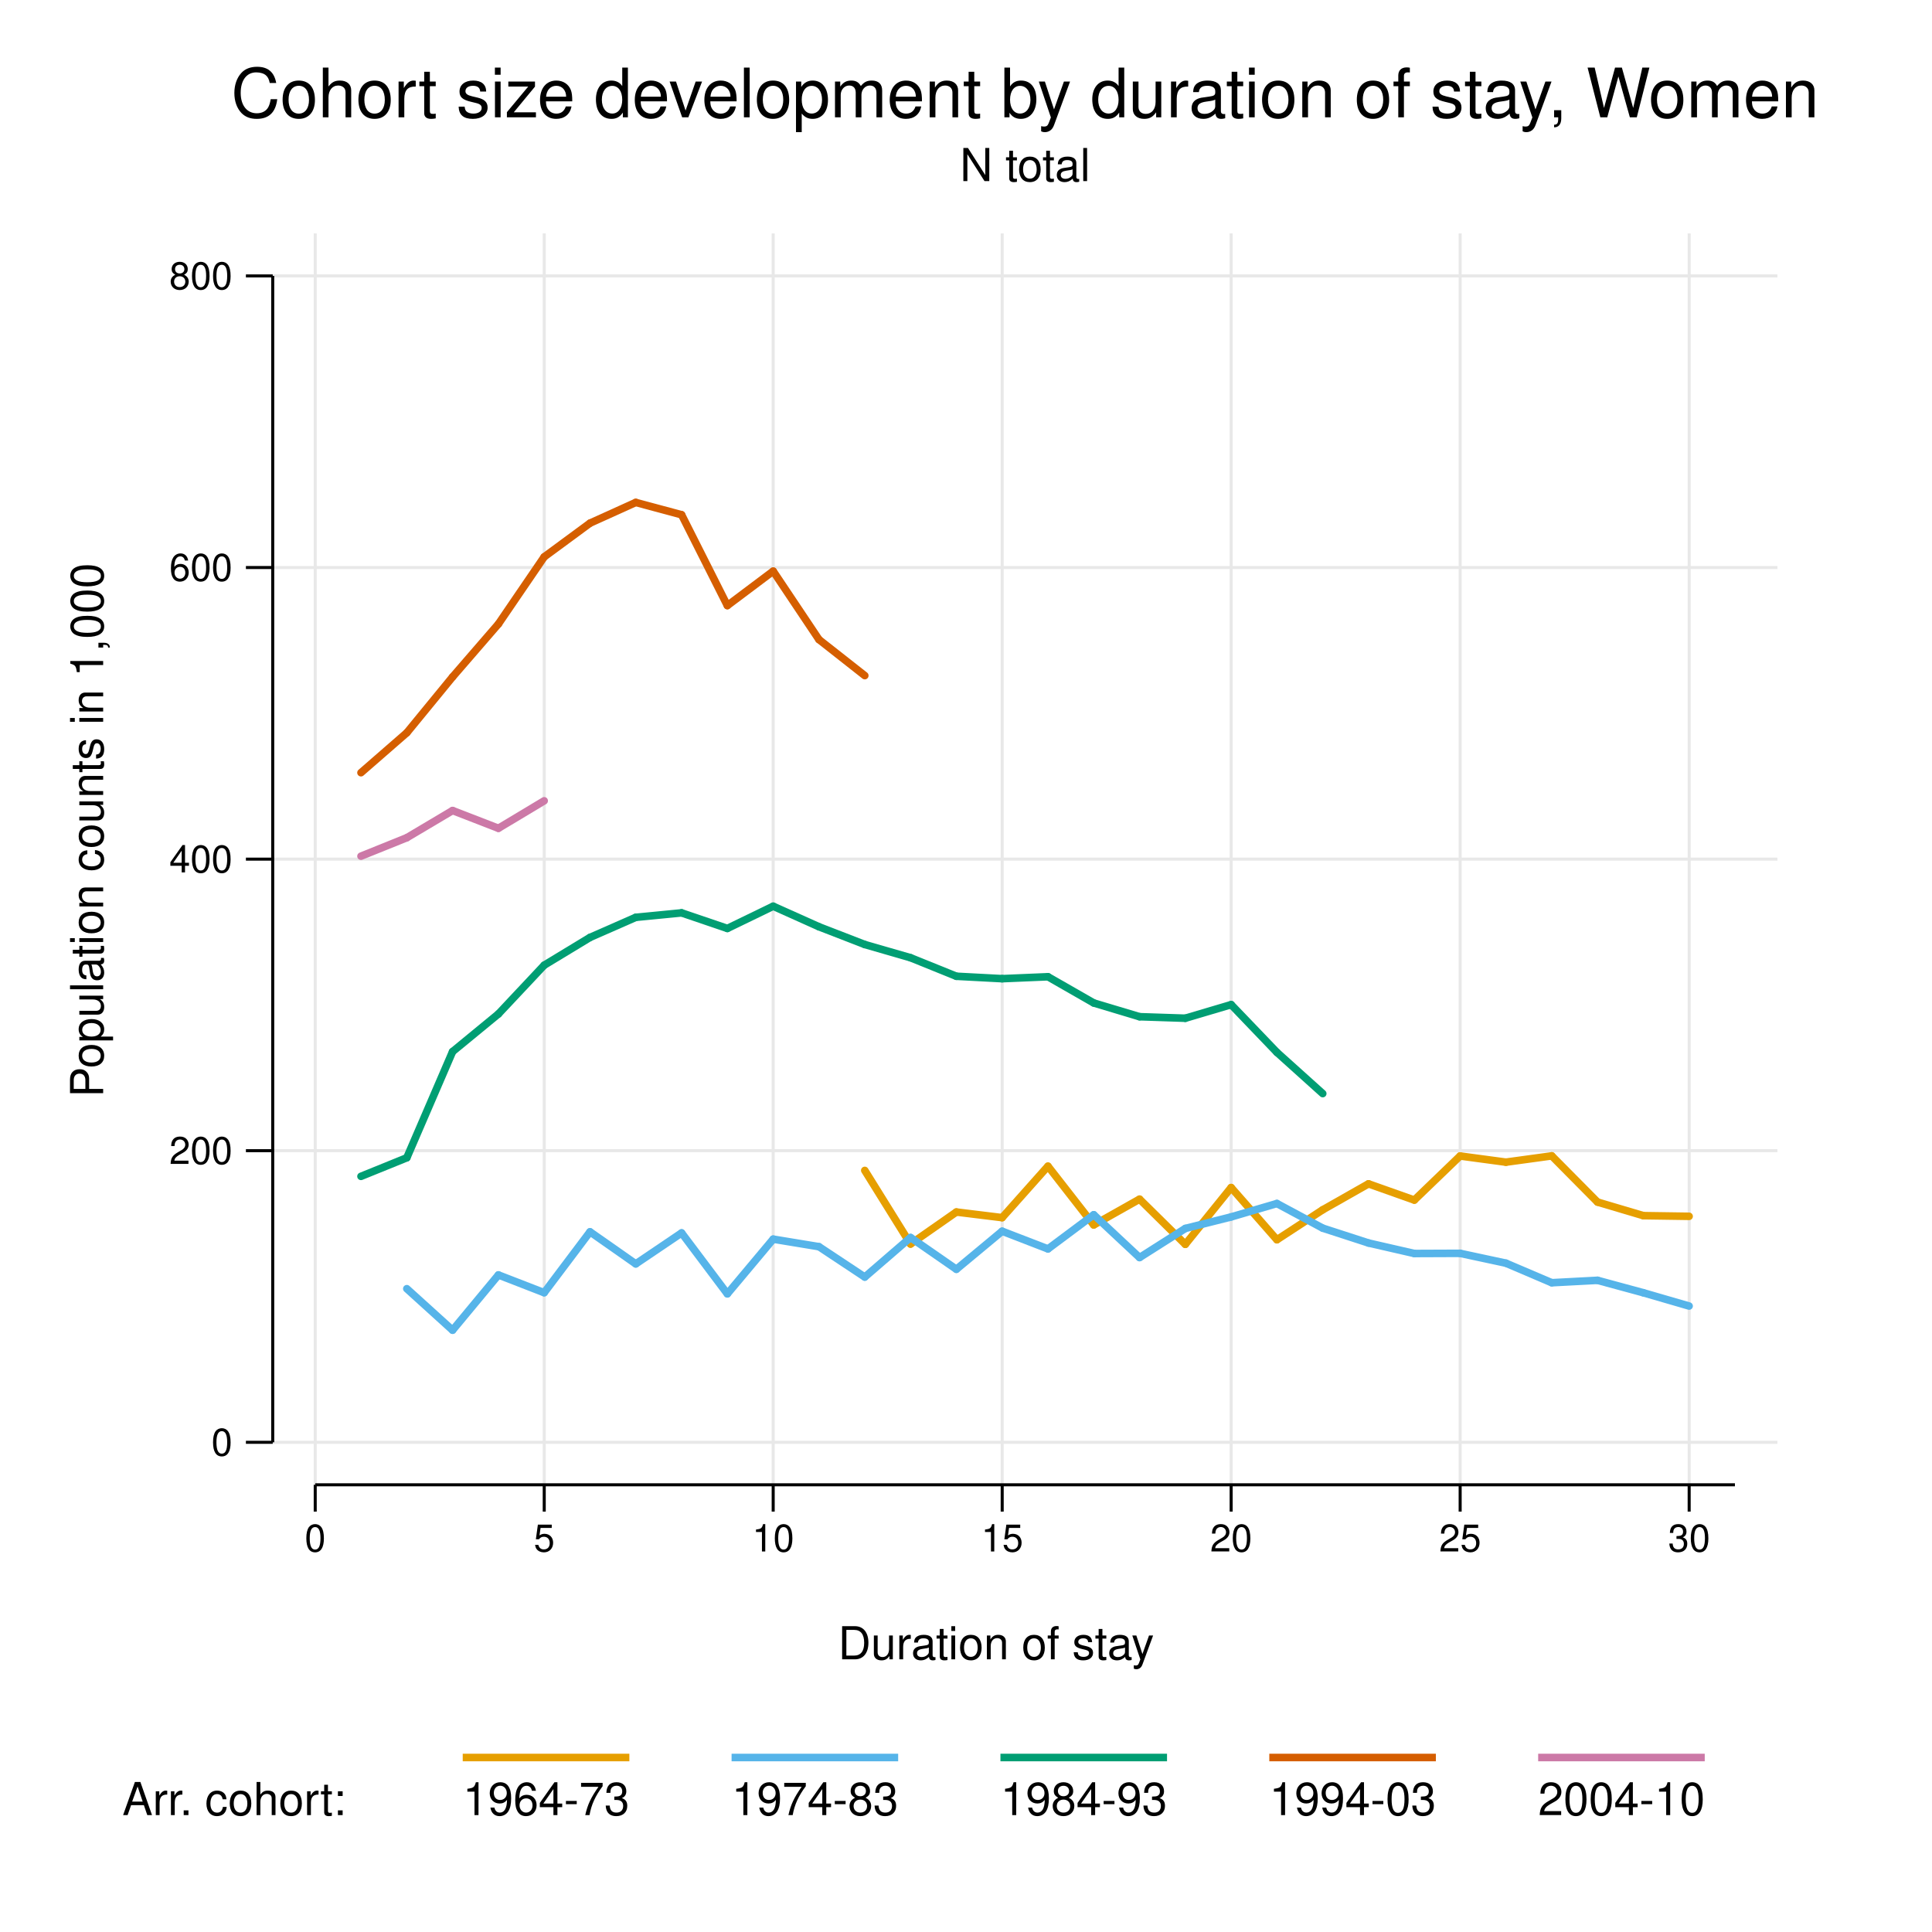
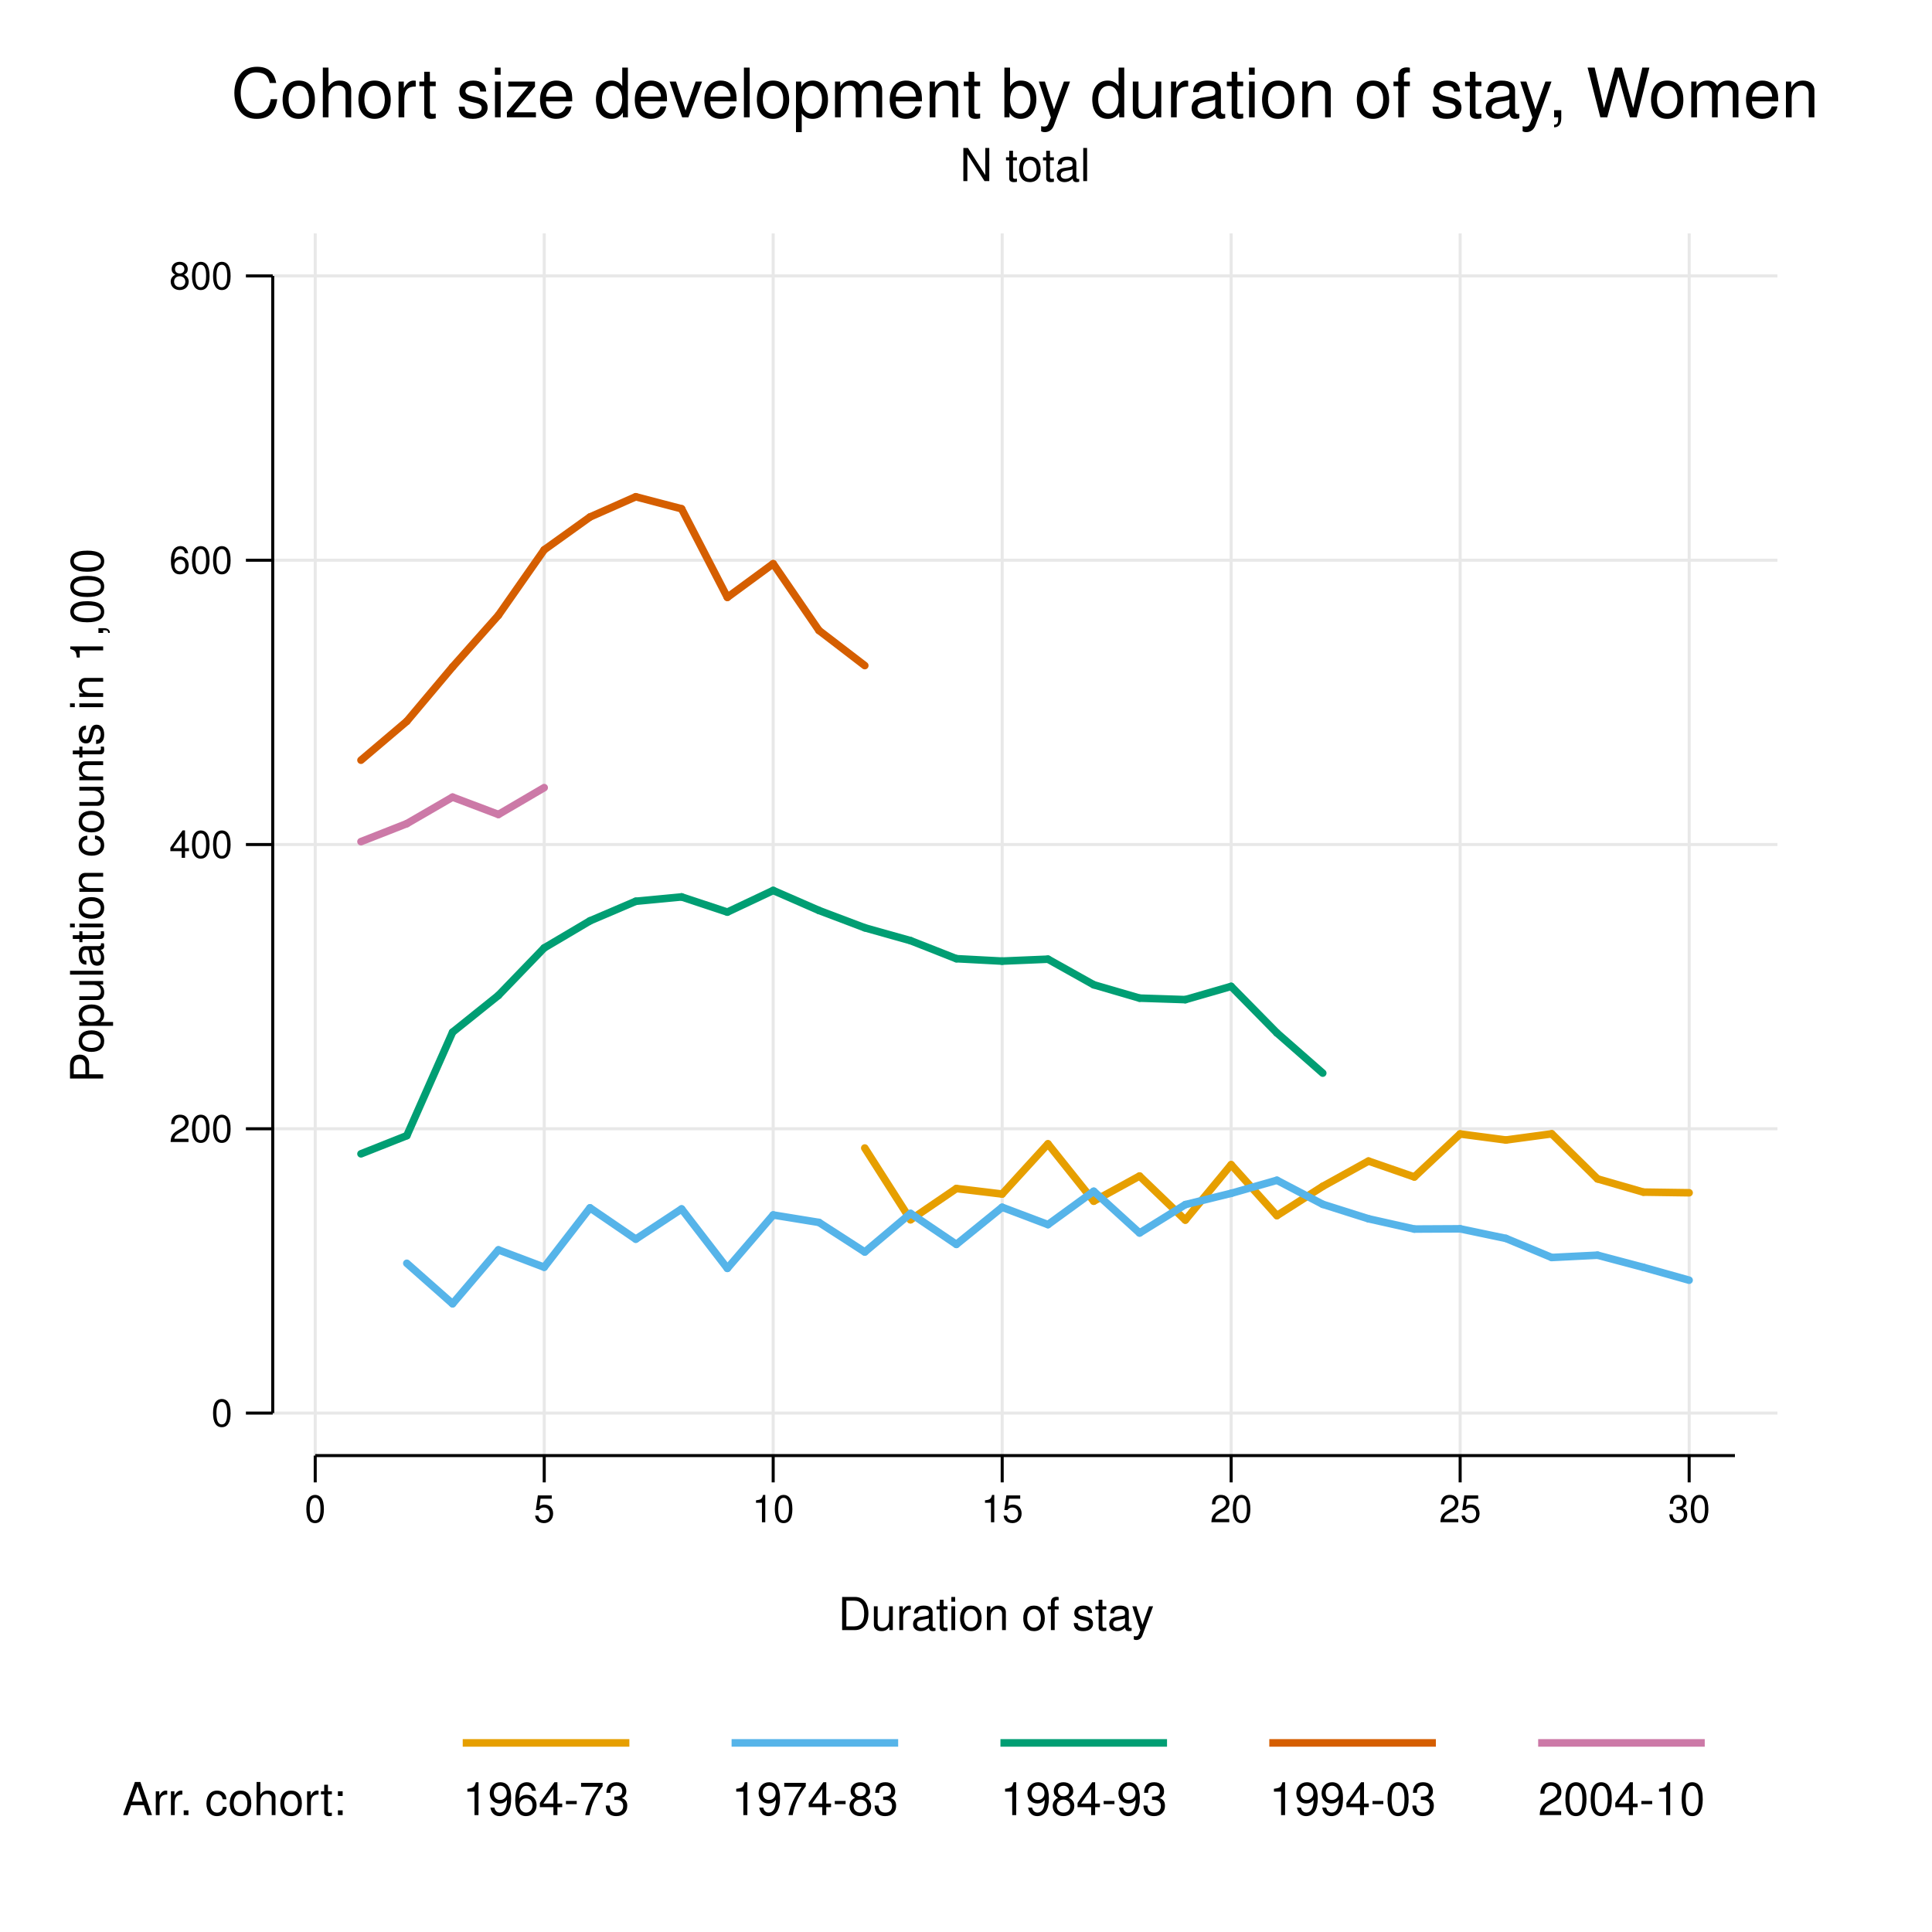
<svg xmlns="http://www.w3.org/2000/svg" version="1.1" width="3.54in" height="3.54in" viewBox="0 0 2551 2551">
  <rect x="0" y="0" width="2551" height="2551" style="fill:#FFFFFF;stroke:none" />
  <rect x="0.00" y="0.08" width="2551.00" height="2550.92" style="fill:#FFFFFF" />
  <rect x="2.55" y="2.63" width="2545.90" height="2545.82" style="fill:none;stroke:#FFFFFF;stroke-width:5.10" />
-   <line x1="360.10" y1="1904.40" x2="2346.91" y2="1904.40" style="stroke:#E8E8E8;stroke-width:4.00" />
-   <line x1="360.10" y1="1519.36" x2="2346.91" y2="1519.36" style="stroke:#E8E8E8;stroke-width:4.00" />
-   <line x1="360.10" y1="1134.40" x2="2346.91" y2="1134.40" style="stroke:#E8E8E8;stroke-width:4.00" />
-   <line x1="360.10" y1="749.36" x2="2346.91" y2="749.36" style="stroke:#E8E8E8;stroke-width:4.00" />
+   <line x1="360.10" y1="1865.82" x2="2346.91" y2="1865.82" style="stroke:#E8E8E8;stroke-width:4.00" />
+   <line x1="360.10" y1="1490.42" x2="2346.91" y2="1490.42" style="stroke:#E8E8E8;stroke-width:4.00" />
+   <line x1="360.10" y1="1115.11" x2="2346.91" y2="1115.11" style="stroke:#E8E8E8;stroke-width:4.00" />
+   <line x1="360.10" y1="739.71" x2="2346.91" y2="739.71" style="stroke:#E8E8E8;stroke-width:4.00" />
  <line x1="360.10" y1="364.31" x2="2346.91" y2="364.31" style="stroke:#E8E8E8;stroke-width:4.00" />
-   <line x1="416.22" y1="1960.52" x2="416.22" y2="308.19" style="stroke:#E8E8E8;stroke-width:4.00" />
-   <line x1="718.61" y1="1960.52" x2="718.61" y2="308.19" style="stroke:#E8E8E8;stroke-width:4.00" />
-   <line x1="1020.91" y1="1960.52" x2="1020.91" y2="308.19" style="stroke:#E8E8E8;stroke-width:4.00" />
-   <line x1="1323.29" y1="1960.52" x2="1323.29" y2="308.19" style="stroke:#E8E8E8;stroke-width:4.00" />
-   <line x1="1625.60" y1="1960.52" x2="1625.60" y2="308.19" style="stroke:#E8E8E8;stroke-width:4.00" />
-   <line x1="1927.98" y1="1960.52" x2="1927.98" y2="308.19" style="stroke:#E8E8E8;stroke-width:4.00" />
-   <line x1="2230.36" y1="1960.52" x2="2230.36" y2="308.19" style="stroke:#E8E8E8;stroke-width:4.00" />
-   <line x1="1141.85" y1="1545.43" x2="1202.28" y2="1642.60" stroke-linecap="round" style="stroke:#E69F00;stroke-width:10.00" />
-   <line x1="1202.28" y1="1642.60" x2="1262.78" y2="1600.35" stroke-linecap="round" style="stroke:#E69F00;stroke-width:10.00" />
-   <line x1="1262.78" y1="1600.35" x2="1323.21" y2="1607.77" stroke-linecap="round" style="stroke:#E69F00;stroke-width:10.00" />
-   <line x1="1323.21" y1="1607.77" x2="1383.72" y2="1539.85" stroke-linecap="round" style="stroke:#E69F00;stroke-width:10.00" />
-   <line x1="1383.72" y1="1539.85" x2="1444.15" y2="1617.41" stroke-linecap="round" style="stroke:#E69F00;stroke-width:10.00" />
-   <line x1="1444.15" y1="1617.41" x2="1504.66" y2="1583.37" stroke-linecap="round" style="stroke:#E69F00;stroke-width:10.00" />
-   <line x1="1504.66" y1="1583.37" x2="1565.09" y2="1643.00" stroke-linecap="round" style="stroke:#E69F00;stroke-width:10.00" />
-   <line x1="1565.09" y1="1643.00" x2="1625.60" y2="1568.07" stroke-linecap="round" style="stroke:#E69F00;stroke-width:10.00" />
-   <line x1="1625.60" y1="1568.07" x2="1686.02" y2="1636.94" stroke-linecap="round" style="stroke:#E69F00;stroke-width:10.00" />
-   <line x1="1686.02" y1="1636.94" x2="1746.53" y2="1597.40" stroke-linecap="round" style="stroke:#E69F00;stroke-width:10.00" />
-   <line x1="1746.53" y1="1597.40" x2="1806.96" y2="1563.13" stroke-linecap="round" style="stroke:#E69F00;stroke-width:10.00" />
-   <line x1="1806.96" y1="1563.13" x2="1867.47" y2="1584.57" stroke-linecap="round" style="stroke:#E69F00;stroke-width:10.00" />
-   <line x1="1867.47" y1="1584.57" x2="1927.90" y2="1526.37" stroke-linecap="round" style="stroke:#E69F00;stroke-width:10.00" />
-   <line x1="1927.90" y1="1526.37" x2="1988.41" y2="1534.51" stroke-linecap="round" style="stroke:#E69F00;stroke-width:10.00" />
-   <line x1="1988.41" y1="1534.51" x2="2048.92" y2="1526.22" stroke-linecap="round" style="stroke:#E69F00;stroke-width:10.00" />
-   <line x1="2048.92" y1="1526.22" x2="2109.34" y2="1587.20" stroke-linecap="round" style="stroke:#E69F00;stroke-width:10.00" />
-   <line x1="2109.34" y1="1587.20" x2="2169.85" y2="1605.14" stroke-linecap="round" style="stroke:#E69F00;stroke-width:10.00" />
-   <line x1="2169.85" y1="1605.14" x2="2230.28" y2="1606.01" stroke-linecap="round" style="stroke:#E69F00;stroke-width:10.00" />
-   <line x1="537.16" y1="1701.60" x2="597.59" y2="1756.36" stroke-linecap="round" style="stroke:#56B4E9;stroke-width:10.00" />
-   <line x1="597.59" y1="1756.36" x2="658.10" y2="1683.42" stroke-linecap="round" style="stroke:#56B4E9;stroke-width:10.00" />
-   <line x1="658.10" y1="1683.42" x2="718.53" y2="1706.86" stroke-linecap="round" style="stroke:#56B4E9;stroke-width:10.00" />
-   <line x1="718.53" y1="1706.86" x2="779.04" y2="1626.50" stroke-linecap="round" style="stroke:#56B4E9;stroke-width:10.00" />
-   <line x1="779.04" y1="1626.50" x2="839.46" y2="1668.83" stroke-linecap="round" style="stroke:#56B4E9;stroke-width:10.00" />
-   <line x1="839.46" y1="1668.83" x2="899.97" y2="1627.94" stroke-linecap="round" style="stroke:#56B4E9;stroke-width:10.00" />
-   <line x1="899.97" y1="1627.94" x2="960.40" y2="1708.37" stroke-linecap="round" style="stroke:#56B4E9;stroke-width:10.00" />
-   <line x1="960.40" y1="1708.37" x2="1020.91" y2="1636.15" stroke-linecap="round" style="stroke:#56B4E9;stroke-width:10.00" />
-   <line x1="1020.91" y1="1636.15" x2="1081.34" y2="1646.11" stroke-linecap="round" style="stroke:#56B4E9;stroke-width:10.00" />
-   <line x1="1081.34" y1="1646.11" x2="1141.85" y2="1686.21" stroke-linecap="round" style="stroke:#56B4E9;stroke-width:10.00" />
-   <line x1="1141.85" y1="1686.21" x2="1202.28" y2="1634.00" stroke-linecap="round" style="stroke:#56B4E9;stroke-width:10.00" />
-   <line x1="1202.28" y1="1634.00" x2="1262.78" y2="1675.93" stroke-linecap="round" style="stroke:#56B4E9;stroke-width:10.00" />
-   <line x1="1262.78" y1="1675.93" x2="1323.21" y2="1625.70" stroke-linecap="round" style="stroke:#56B4E9;stroke-width:10.00" />
-   <line x1="1323.21" y1="1625.70" x2="1383.72" y2="1649.06" stroke-linecap="round" style="stroke:#56B4E9;stroke-width:10.00" />
-   <line x1="1383.72" y1="1649.06" x2="1444.15" y2="1603.94" stroke-linecap="round" style="stroke:#56B4E9;stroke-width:10.00" />
-   <line x1="1444.15" y1="1603.94" x2="1504.66" y2="1660.46" stroke-linecap="round" style="stroke:#56B4E9;stroke-width:10.00" />
-   <line x1="1504.66" y1="1660.46" x2="1565.09" y2="1622.04" stroke-linecap="round" style="stroke:#56B4E9;stroke-width:10.00" />
-   <line x1="1565.09" y1="1622.04" x2="1625.60" y2="1606.81" stroke-linecap="round" style="stroke:#56B4E9;stroke-width:10.00" />
-   <line x1="1625.60" y1="1606.81" x2="1686.02" y2="1589.11" stroke-linecap="round" style="stroke:#56B4E9;stroke-width:10.00" />
-   <line x1="1686.02" y1="1589.11" x2="1746.53" y2="1621.64" stroke-linecap="round" style="stroke:#56B4E9;stroke-width:10.00" />
-   <line x1="1746.53" y1="1621.64" x2="1806.96" y2="1641.25" stroke-linecap="round" style="stroke:#56B4E9;stroke-width:10.00" />
-   <line x1="1806.96" y1="1641.25" x2="1867.47" y2="1655.12" stroke-linecap="round" style="stroke:#56B4E9;stroke-width:10.00" />
-   <line x1="1867.47" y1="1655.12" x2="1927.90" y2="1654.88" stroke-linecap="round" style="stroke:#56B4E9;stroke-width:10.00" />
-   <line x1="1927.90" y1="1654.88" x2="1988.41" y2="1667.88" stroke-linecap="round" style="stroke:#56B4E9;stroke-width:10.00" />
-   <line x1="1988.41" y1="1667.88" x2="2048.92" y2="1693.70" stroke-linecap="round" style="stroke:#56B4E9;stroke-width:10.00" />
-   <line x1="2048.92" y1="1693.70" x2="2109.34" y2="1690.52" stroke-linecap="round" style="stroke:#56B4E9;stroke-width:10.00" />
-   <line x1="2109.34" y1="1690.52" x2="2169.85" y2="1706.94" stroke-linecap="round" style="stroke:#56B4E9;stroke-width:10.00" />
-   <line x1="2169.85" y1="1706.94" x2="2230.28" y2="1724.48" stroke-linecap="round" style="stroke:#56B4E9;stroke-width:10.00" />
-   <line x1="476.65" y1="1553.24" x2="537.16" y2="1528.69" stroke-linecap="round" style="stroke:#009E73;stroke-width:10.00" />
-   <line x1="537.16" y1="1528.69" x2="597.59" y2="1388.54" stroke-linecap="round" style="stroke:#009E73;stroke-width:10.00" />
-   <line x1="597.59" y1="1388.54" x2="658.10" y2="1338.80" stroke-linecap="round" style="stroke:#009E73;stroke-width:10.00" />
-   <line x1="658.10" y1="1338.80" x2="718.53" y2="1274.46" stroke-linecap="round" style="stroke:#009E73;stroke-width:10.00" />
-   <line x1="718.53" y1="1274.46" x2="779.04" y2="1237.79" stroke-linecap="round" style="stroke:#009E73;stroke-width:10.00" />
-   <line x1="779.04" y1="1237.79" x2="839.46" y2="1211.25" stroke-linecap="round" style="stroke:#009E73;stroke-width:10.00" />
-   <line x1="839.46" y1="1211.25" x2="899.97" y2="1205.35" stroke-linecap="round" style="stroke:#009E73;stroke-width:10.00" />
-   <line x1="899.97" y1="1205.35" x2="960.40" y2="1225.91" stroke-linecap="round" style="stroke:#009E73;stroke-width:10.00" />
-   <line x1="960.40" y1="1225.91" x2="1020.91" y2="1196.58" stroke-linecap="round" style="stroke:#009E73;stroke-width:10.00" />
-   <line x1="1020.91" y1="1196.58" x2="1081.34" y2="1223.68" stroke-linecap="round" style="stroke:#009E73;stroke-width:10.00" />
-   <line x1="1081.34" y1="1223.68" x2="1141.85" y2="1247.12" stroke-linecap="round" style="stroke:#009E73;stroke-width:10.00" />
-   <line x1="1141.85" y1="1247.12" x2="1202.28" y2="1264.58" stroke-linecap="round" style="stroke:#009E73;stroke-width:10.00" />
-   <line x1="1202.28" y1="1264.58" x2="1262.78" y2="1289.05" stroke-linecap="round" style="stroke:#009E73;stroke-width:10.00" />
-   <line x1="1262.78" y1="1289.05" x2="1323.21" y2="1292.24" stroke-linecap="round" style="stroke:#009E73;stroke-width:10.00" />
-   <line x1="1323.21" y1="1292.24" x2="1383.72" y2="1289.69" stroke-linecap="round" style="stroke:#009E73;stroke-width:10.00" />
-   <line x1="1383.72" y1="1289.69" x2="1444.15" y2="1324.29" stroke-linecap="round" style="stroke:#009E73;stroke-width:10.00" />
-   <line x1="1444.15" y1="1324.29" x2="1504.66" y2="1342.46" stroke-linecap="round" style="stroke:#009E73;stroke-width:10.00" />
-   <line x1="1504.66" y1="1342.46" x2="1565.09" y2="1344.46" stroke-linecap="round" style="stroke:#009E73;stroke-width:10.00" />
-   <line x1="1565.09" y1="1344.46" x2="1625.60" y2="1326.52" stroke-linecap="round" style="stroke:#009E73;stroke-width:10.00" />
-   <line x1="1625.60" y1="1326.52" x2="1686.02" y2="1389.50" stroke-linecap="round" style="stroke:#009E73;stroke-width:10.00" />
-   <line x1="1686.02" y1="1389.50" x2="1746.53" y2="1443.95" stroke-linecap="round" style="stroke:#009E73;stroke-width:10.00" />
-   <line x1="476.65" y1="1020.24" x2="537.16" y2="967.55" stroke-linecap="round" style="stroke:#D55E00;stroke-width:10.00" />
-   <line x1="537.16" y1="967.55" x2="597.59" y2="893.81" stroke-linecap="round" style="stroke:#D55E00;stroke-width:10.00" />
-   <line x1="597.59" y1="893.81" x2="658.10" y2="823.89" stroke-linecap="round" style="stroke:#D55E00;stroke-width:10.00" />
-   <line x1="658.10" y1="823.89" x2="718.53" y2="735.33" stroke-linecap="round" style="stroke:#D55E00;stroke-width:10.00" />
-   <line x1="718.53" y1="735.33" x2="779.04" y2="690.76" stroke-linecap="round" style="stroke:#D55E00;stroke-width:10.00" />
-   <line x1="779.04" y1="690.76" x2="839.46" y2="663.42" stroke-linecap="round" style="stroke:#D55E00;stroke-width:10.00" />
-   <line x1="839.46" y1="663.42" x2="899.97" y2="679.68" stroke-linecap="round" style="stroke:#D55E00;stroke-width:10.00" />
-   <line x1="899.97" y1="679.68" x2="960.40" y2="799.58" stroke-linecap="round" style="stroke:#D55E00;stroke-width:10.00" />
-   <line x1="960.40" y1="799.58" x2="1020.91" y2="754.14" stroke-linecap="round" style="stroke:#D55E00;stroke-width:10.00" />
-   <line x1="1020.91" y1="754.14" x2="1081.34" y2="844.46" stroke-linecap="round" style="stroke:#D55E00;stroke-width:10.00" />
-   <line x1="1081.34" y1="844.46" x2="1141.85" y2="892.05" stroke-linecap="round" style="stroke:#D55E00;stroke-width:10.00" />
-   <line x1="476.65" y1="1130.49" x2="537.16" y2="1106.10" stroke-linecap="round" style="stroke:#CC79A7;stroke-width:10.00" />
-   <line x1="537.16" y1="1106.10" x2="597.59" y2="1070.22" stroke-linecap="round" style="stroke:#CC79A7;stroke-width:10.00" />
-   <line x1="597.59" y1="1070.22" x2="658.10" y2="1093.66" stroke-linecap="round" style="stroke:#CC79A7;stroke-width:10.00" />
-   <line x1="658.10" y1="1093.66" x2="718.53" y2="1057.39" stroke-linecap="round" style="stroke:#CC79A7;stroke-width:10.00" />
-   <line x1="360.10" y1="1904.40" x2="324.70" y2="1904.40" style="stroke:#000000;stroke-width:4.00" />
-   <text x="306.93" y="1921.92" style="font-family:'Helvetica';font-size:49.99px;fill:#000000" text-anchor="end">0</text>
-   <line x1="360.10" y1="1519.36" x2="324.70" y2="1519.36" style="stroke:#000000;stroke-width:4.00" />
-   <text x="306.93" y="1536.87" style="font-family:'Helvetica';font-size:49.99px;fill:#000000" text-anchor="end">200</text>
-   <line x1="360.10" y1="1134.40" x2="324.70" y2="1134.40" style="stroke:#000000;stroke-width:4.00" />
-   <text x="306.93" y="1151.91" style="font-family:'Helvetica';font-size:49.99px;fill:#000000" text-anchor="end">400</text>
-   <line x1="360.10" y1="749.36" x2="324.70" y2="749.36" style="stroke:#000000;stroke-width:4.00" />
-   <text x="306.93" y="766.87" style="font-family:'Helvetica';font-size:49.99px;fill:#000000" text-anchor="end">600</text>
+   <line x1="416.22" y1="1921.94" x2="416.22" y2="308.19" style="stroke:#E8E8E8;stroke-width:4.00" />
+   <line x1="718.61" y1="1921.94" x2="718.61" y2="308.19" style="stroke:#E8E8E8;stroke-width:4.00" />
+   <line x1="1020.91" y1="1921.94" x2="1020.91" y2="308.19" style="stroke:#E8E8E8;stroke-width:4.00" />
+   <line x1="1323.29" y1="1921.94" x2="1323.29" y2="308.19" style="stroke:#E8E8E8;stroke-width:4.00" />
+   <line x1="1625.60" y1="1921.94" x2="1625.60" y2="308.19" style="stroke:#E8E8E8;stroke-width:4.00" />
+   <line x1="1927.98" y1="1921.94" x2="1927.98" y2="308.19" style="stroke:#E8E8E8;stroke-width:4.00" />
+   <line x1="2230.36" y1="1921.94" x2="2230.36" y2="308.19" style="stroke:#E8E8E8;stroke-width:4.00" />
+   <line x1="1141.85" y1="1515.85" x2="1202.28" y2="1610.56" stroke-linecap="round" style="stroke:#E69F00;stroke-width:10.00" />
+   <line x1="1202.28" y1="1610.56" x2="1262.78" y2="1569.34" stroke-linecap="round" style="stroke:#E69F00;stroke-width:10.00" />
+   <line x1="1262.78" y1="1569.34" x2="1323.21" y2="1576.60" stroke-linecap="round" style="stroke:#E69F00;stroke-width:10.00" />
+   <line x1="1323.21" y1="1576.60" x2="1383.72" y2="1510.35" stroke-linecap="round" style="stroke:#E69F00;stroke-width:10.00" />
+   <line x1="1383.72" y1="1510.35" x2="1444.15" y2="1586.00" stroke-linecap="round" style="stroke:#E69F00;stroke-width:10.00" />
+   <line x1="1444.15" y1="1586.00" x2="1504.66" y2="1552.84" stroke-linecap="round" style="stroke:#E69F00;stroke-width:10.00" />
+   <line x1="1504.66" y1="1552.84" x2="1565.09" y2="1610.96" stroke-linecap="round" style="stroke:#E69F00;stroke-width:10.00" />
+   <line x1="1565.09" y1="1610.96" x2="1625.60" y2="1537.85" stroke-linecap="round" style="stroke:#E69F00;stroke-width:10.00" />
+   <line x1="1625.60" y1="1537.85" x2="1686.02" y2="1605.06" stroke-linecap="round" style="stroke:#E69F00;stroke-width:10.00" />
+   <line x1="1686.02" y1="1605.06" x2="1746.53" y2="1566.47" stroke-linecap="round" style="stroke:#E69F00;stroke-width:10.00" />
+   <line x1="1746.53" y1="1566.47" x2="1806.96" y2="1533.07" stroke-linecap="round" style="stroke:#E69F00;stroke-width:10.00" />
+   <line x1="1806.96" y1="1533.07" x2="1867.47" y2="1554.04" stroke-linecap="round" style="stroke:#E69F00;stroke-width:10.00" />
+   <line x1="1867.47" y1="1554.04" x2="1927.90" y2="1497.28" stroke-linecap="round" style="stroke:#E69F00;stroke-width:10.00" />
+   <line x1="1927.90" y1="1497.28" x2="1988.41" y2="1505.25" stroke-linecap="round" style="stroke:#E69F00;stroke-width:10.00" />
+   <line x1="1988.41" y1="1505.25" x2="2048.92" y2="1497.12" stroke-linecap="round" style="stroke:#E69F00;stroke-width:10.00" />
+   <line x1="2048.92" y1="1497.12" x2="2109.34" y2="1556.59" stroke-linecap="round" style="stroke:#E69F00;stroke-width:10.00" />
+   <line x1="2109.34" y1="1556.59" x2="2169.85" y2="1574.05" stroke-linecap="round" style="stroke:#E69F00;stroke-width:10.00" />
+   <line x1="2169.85" y1="1574.05" x2="2230.28" y2="1574.92" stroke-linecap="round" style="stroke:#E69F00;stroke-width:10.00" />
+   <line x1="537.16" y1="1668.04" x2="597.59" y2="1721.45" stroke-linecap="round" style="stroke:#56B4E9;stroke-width:10.00" />
+   <line x1="597.59" y1="1721.45" x2="658.10" y2="1650.34" stroke-linecap="round" style="stroke:#56B4E9;stroke-width:10.00" />
+   <line x1="658.10" y1="1650.34" x2="718.53" y2="1673.22" stroke-linecap="round" style="stroke:#56B4E9;stroke-width:10.00" />
+   <line x1="718.53" y1="1673.22" x2="779.04" y2="1594.85" stroke-linecap="round" style="stroke:#56B4E9;stroke-width:10.00" />
+   <line x1="779.04" y1="1594.85" x2="839.46" y2="1636.15" stroke-linecap="round" style="stroke:#56B4E9;stroke-width:10.00" />
+   <line x1="839.46" y1="1636.15" x2="899.97" y2="1596.29" stroke-linecap="round" style="stroke:#56B4E9;stroke-width:10.00" />
+   <line x1="899.97" y1="1596.29" x2="960.40" y2="1674.73" stroke-linecap="round" style="stroke:#56B4E9;stroke-width:10.00" />
+   <line x1="960.40" y1="1674.73" x2="1020.91" y2="1604.26" stroke-linecap="round" style="stroke:#56B4E9;stroke-width:10.00" />
+   <line x1="1020.91" y1="1604.26" x2="1081.34" y2="1614.07" stroke-linecap="round" style="stroke:#56B4E9;stroke-width:10.00" />
+   <line x1="1081.34" y1="1614.07" x2="1141.85" y2="1653.13" stroke-linecap="round" style="stroke:#56B4E9;stroke-width:10.00" />
+   <line x1="1141.85" y1="1653.13" x2="1202.28" y2="1602.19" stroke-linecap="round" style="stroke:#56B4E9;stroke-width:10.00" />
+   <line x1="1202.28" y1="1602.19" x2="1262.78" y2="1643.08" stroke-linecap="round" style="stroke:#56B4E9;stroke-width:10.00" />
+   <line x1="1262.78" y1="1643.08" x2="1323.21" y2="1594.06" stroke-linecap="round" style="stroke:#56B4E9;stroke-width:10.00" />
+   <line x1="1323.21" y1="1594.06" x2="1383.72" y2="1616.94" stroke-linecap="round" style="stroke:#56B4E9;stroke-width:10.00" />
+   <line x1="1383.72" y1="1616.94" x2="1444.15" y2="1572.93" stroke-linecap="round" style="stroke:#56B4E9;stroke-width:10.00" />
+   <line x1="1444.15" y1="1572.93" x2="1504.66" y2="1628.02" stroke-linecap="round" style="stroke:#56B4E9;stroke-width:10.00" />
+   <line x1="1504.66" y1="1628.02" x2="1565.09" y2="1590.55" stroke-linecap="round" style="stroke:#56B4E9;stroke-width:10.00" />
+   <line x1="1565.09" y1="1590.55" x2="1625.60" y2="1575.64" stroke-linecap="round" style="stroke:#56B4E9;stroke-width:10.00" />
+   <line x1="1625.60" y1="1575.64" x2="1686.02" y2="1558.42" stroke-linecap="round" style="stroke:#56B4E9;stroke-width:10.00" />
+   <line x1="1686.02" y1="1558.42" x2="1746.53" y2="1590.15" stroke-linecap="round" style="stroke:#56B4E9;stroke-width:10.00" />
+   <line x1="1746.53" y1="1590.15" x2="1806.96" y2="1609.28" stroke-linecap="round" style="stroke:#56B4E9;stroke-width:10.00" />
+   <line x1="1806.96" y1="1609.28" x2="1867.47" y2="1622.83" stroke-linecap="round" style="stroke:#56B4E9;stroke-width:10.00" />
+   <line x1="1867.47" y1="1622.83" x2="1927.90" y2="1622.52" stroke-linecap="round" style="stroke:#56B4E9;stroke-width:10.00" />
+   <line x1="1927.90" y1="1622.52" x2="1988.41" y2="1635.19" stroke-linecap="round" style="stroke:#56B4E9;stroke-width:10.00" />
+   <line x1="1988.41" y1="1635.19" x2="2048.92" y2="1660.38" stroke-linecap="round" style="stroke:#56B4E9;stroke-width:10.00" />
+   <line x1="2048.92" y1="1660.38" x2="2109.34" y2="1657.35" stroke-linecap="round" style="stroke:#56B4E9;stroke-width:10.00" />
+   <line x1="2109.34" y1="1657.35" x2="2169.85" y2="1673.38" stroke-linecap="round" style="stroke:#56B4E9;stroke-width:10.00" />
+   <line x1="2169.85" y1="1673.38" x2="2230.28" y2="1690.36" stroke-linecap="round" style="stroke:#56B4E9;stroke-width:10.00" />
+   <line x1="476.65" y1="1523.51" x2="537.16" y2="1499.51" stroke-linecap="round" style="stroke:#009E73;stroke-width:10.00" />
+   <line x1="537.16" y1="1499.51" x2="597.59" y2="1362.87" stroke-linecap="round" style="stroke:#009E73;stroke-width:10.00" />
+   <line x1="597.59" y1="1362.87" x2="658.10" y2="1314.32" stroke-linecap="round" style="stroke:#009E73;stroke-width:10.00" />
+   <line x1="658.10" y1="1314.32" x2="718.53" y2="1251.66" stroke-linecap="round" style="stroke:#009E73;stroke-width:10.00" />
+   <line x1="718.53" y1="1251.66" x2="779.04" y2="1215.87" stroke-linecap="round" style="stroke:#009E73;stroke-width:10.00" />
+   <line x1="779.04" y1="1215.87" x2="839.46" y2="1190.04" stroke-linecap="round" style="stroke:#009E73;stroke-width:10.00" />
+   <line x1="839.46" y1="1190.04" x2="899.97" y2="1184.30" stroke-linecap="round" style="stroke:#009E73;stroke-width:10.00" />
+   <line x1="899.97" y1="1184.30" x2="960.40" y2="1204.31" stroke-linecap="round" style="stroke:#009E73;stroke-width:10.00" />
+   <line x1="960.40" y1="1204.31" x2="1020.91" y2="1175.77" stroke-linecap="round" style="stroke:#009E73;stroke-width:10.00" />
+   <line x1="1020.91" y1="1175.77" x2="1081.34" y2="1202.16" stroke-linecap="round" style="stroke:#009E73;stroke-width:10.00" />
+   <line x1="1081.34" y1="1202.16" x2="1141.85" y2="1225.04" stroke-linecap="round" style="stroke:#009E73;stroke-width:10.00" />
+   <line x1="1141.85" y1="1225.04" x2="1202.28" y2="1242.02" stroke-linecap="round" style="stroke:#009E73;stroke-width:10.00" />
+   <line x1="1202.28" y1="1242.02" x2="1262.78" y2="1265.85" stroke-linecap="round" style="stroke:#009E73;stroke-width:10.00" />
+   <line x1="1262.78" y1="1265.85" x2="1323.21" y2="1269.04" stroke-linecap="round" style="stroke:#009E73;stroke-width:10.00" />
+   <line x1="1323.21" y1="1269.04" x2="1383.72" y2="1266.49" stroke-linecap="round" style="stroke:#009E73;stroke-width:10.00" />
+   <line x1="1383.72" y1="1266.49" x2="1444.15" y2="1300.29" stroke-linecap="round" style="stroke:#009E73;stroke-width:10.00" />
+   <line x1="1444.15" y1="1300.29" x2="1504.66" y2="1317.91" stroke-linecap="round" style="stroke:#009E73;stroke-width:10.00" />
+   <line x1="1504.66" y1="1317.91" x2="1565.09" y2="1319.90" stroke-linecap="round" style="stroke:#009E73;stroke-width:10.00" />
+   <line x1="1565.09" y1="1319.90" x2="1625.60" y2="1302.44" stroke-linecap="round" style="stroke:#009E73;stroke-width:10.00" />
+   <line x1="1625.60" y1="1302.44" x2="1686.02" y2="1363.83" stroke-linecap="round" style="stroke:#009E73;stroke-width:10.00" />
+   <line x1="1686.02" y1="1363.83" x2="1746.53" y2="1416.92" stroke-linecap="round" style="stroke:#009E73;stroke-width:10.00" />
+   <line x1="476.65" y1="1003.74" x2="537.16" y2="952.40" stroke-linecap="round" style="stroke:#D55E00;stroke-width:10.00" />
+   <line x1="537.16" y1="952.40" x2="597.59" y2="880.57" stroke-linecap="round" style="stroke:#D55E00;stroke-width:10.00" />
+   <line x1="597.59" y1="880.57" x2="658.10" y2="812.41" stroke-linecap="round" style="stroke:#D55E00;stroke-width:10.00" />
+   <line x1="658.10" y1="812.41" x2="718.53" y2="726.00" stroke-linecap="round" style="stroke:#D55E00;stroke-width:10.00" />
+   <line x1="718.53" y1="726.00" x2="779.04" y2="682.63" stroke-linecap="round" style="stroke:#D55E00;stroke-width:10.00" />
+   <line x1="779.04" y1="682.63" x2="839.46" y2="655.93" stroke-linecap="round" style="stroke:#D55E00;stroke-width:10.00" />
+   <line x1="839.46" y1="655.93" x2="899.97" y2="671.79" stroke-linecap="round" style="stroke:#D55E00;stroke-width:10.00" />
+   <line x1="899.97" y1="671.79" x2="960.40" y2="788.74" stroke-linecap="round" style="stroke:#D55E00;stroke-width:10.00" />
+   <line x1="960.40" y1="788.74" x2="1020.91" y2="744.33" stroke-linecap="round" style="stroke:#D55E00;stroke-width:10.00" />
+   <line x1="1020.91" y1="744.33" x2="1081.34" y2="832.42" stroke-linecap="round" style="stroke:#D55E00;stroke-width:10.00" />
+   <line x1="1081.34" y1="832.42" x2="1141.85" y2="878.82" stroke-linecap="round" style="stroke:#D55E00;stroke-width:10.00" />
+   <line x1="476.65" y1="1111.28" x2="537.16" y2="1087.52" stroke-linecap="round" style="stroke:#CC79A7;stroke-width:10.00" />
+   <line x1="537.16" y1="1087.52" x2="597.59" y2="1052.53" stroke-linecap="round" style="stroke:#CC79A7;stroke-width:10.00" />
+   <line x1="597.59" y1="1052.53" x2="658.10" y2="1075.41" stroke-linecap="round" style="stroke:#CC79A7;stroke-width:10.00" />
+   <line x1="658.10" y1="1075.41" x2="718.53" y2="1040.01" stroke-linecap="round" style="stroke:#CC79A7;stroke-width:10.00" />
+   <line x1="360.10" y1="1865.82" x2="324.70" y2="1865.82" style="stroke:#000000;stroke-width:4.00" />
+   <text x="306.93" y="1883.33" style="font-family:'Helvetica';font-size:49.99px;fill:#000000" text-anchor="end">0</text>
+   <line x1="360.10" y1="1490.42" x2="324.70" y2="1490.42" style="stroke:#000000;stroke-width:4.00" />
+   <text x="306.93" y="1507.94" style="font-family:'Helvetica';font-size:49.99px;fill:#000000" text-anchor="end">200</text>
+   <line x1="360.10" y1="1115.11" x2="324.70" y2="1115.11" style="stroke:#000000;stroke-width:4.00" />
+   <text x="306.93" y="1132.62" style="font-family:'Helvetica';font-size:49.99px;fill:#000000" text-anchor="end">400</text>
+   <line x1="360.10" y1="739.71" x2="324.70" y2="739.71" style="stroke:#000000;stroke-width:4.00" />
+   <text x="306.93" y="757.22" style="font-family:'Helvetica';font-size:49.99px;fill:#000000" text-anchor="end">600</text>
  <line x1="360.10" y1="364.31" x2="324.70" y2="364.31" style="stroke:#000000;stroke-width:4.00" />
  <text x="306.93" y="381.83" style="font-family:'Helvetica';font-size:49.99px;fill:#000000" text-anchor="end">800</text>
-   <line x1="360.10" y1="1904.40" x2="360.10" y2="364.31" style="stroke:#000000;stroke-width:4.00" />
-   <text x="136.21" y="1096.13" style="font-family:'Helvetica';font-size:60.03px;fill:#000000" transform="rotate(-90 136.21,1096.13)" text-anchor="middle">Population counts in 1,000</text>
-   <line x1="416.22" y1="1960.52" x2="416.22" y2="1995.92" style="stroke:#000000;stroke-width:4.00" />
-   <text x="416.22" y="2048.56" style="font-family:'Helvetica';font-size:49.99px;fill:#000000" text-anchor="middle">0</text>
-   <line x1="718.61" y1="1960.52" x2="718.61" y2="1995.92" style="stroke:#000000;stroke-width:4.00" />
-   <text x="718.61" y="2048.56" style="font-family:'Helvetica';font-size:49.99px;fill:#000000" text-anchor="middle">5</text>
-   <line x1="1020.91" y1="1960.52" x2="1020.91" y2="1995.92" style="stroke:#000000;stroke-width:4.00" />
-   <text x="1020.91" y="2048.56" style="font-family:'Helvetica';font-size:49.99px;fill:#000000" text-anchor="middle">10</text>
-   <line x1="1323.29" y1="1960.52" x2="1323.29" y2="1995.92" style="stroke:#000000;stroke-width:4.00" />
-   <text x="1323.29" y="2048.56" style="font-family:'Helvetica';font-size:49.99px;fill:#000000" text-anchor="middle">15</text>
-   <line x1="1625.60" y1="1960.52" x2="1625.60" y2="1995.92" style="stroke:#000000;stroke-width:4.00" />
-   <text x="1625.60" y="2048.56" style="font-family:'Helvetica';font-size:49.99px;fill:#000000" text-anchor="middle">20</text>
-   <line x1="1927.98" y1="1960.52" x2="1927.98" y2="1995.92" style="stroke:#000000;stroke-width:4.00" />
-   <text x="1927.98" y="2048.56" style="font-family:'Helvetica';font-size:49.99px;fill:#000000" text-anchor="middle">25</text>
-   <line x1="2230.36" y1="1960.52" x2="2230.36" y2="1995.92" style="stroke:#000000;stroke-width:4.00" />
-   <text x="2230.36" y="2048.56" style="font-family:'Helvetica';font-size:49.99px;fill:#000000" text-anchor="middle">30</text>
-   <line x1="416.22" y1="1960.52" x2="2290.79" y2="1960.52" style="stroke:#000000;stroke-width:4.00" />
-   <text x="1315.24" y="2190.96" style="font-family:'Helvetica';font-size:60.03px;fill:#000000" text-anchor="middle">Duration of stay</text>
+   <line x1="360.10" y1="1865.82" x2="360.10" y2="364.31" style="stroke:#000000;stroke-width:4.00" />
+   <text x="136.21" y="1076.84" style="font-family:'Helvetica';font-size:60.03px;fill:#000000" transform="rotate(-90 136.21,1076.84)" text-anchor="middle">Population counts in 1,000</text>
+   <line x1="416.22" y1="1921.94" x2="416.22" y2="1957.33" style="stroke:#000000;stroke-width:4.00" />
+   <text x="416.22" y="2009.98" style="font-family:'Helvetica';font-size:49.99px;fill:#000000" text-anchor="middle">0</text>
+   <line x1="718.61" y1="1921.94" x2="718.61" y2="1957.33" style="stroke:#000000;stroke-width:4.00" />
+   <text x="718.61" y="2009.98" style="font-family:'Helvetica';font-size:49.99px;fill:#000000" text-anchor="middle">5</text>
+   <line x1="1020.91" y1="1921.94" x2="1020.91" y2="1957.33" style="stroke:#000000;stroke-width:4.00" />
+   <text x="1020.91" y="2009.98" style="font-family:'Helvetica';font-size:49.99px;fill:#000000" text-anchor="middle">10</text>
+   <line x1="1323.29" y1="1921.94" x2="1323.29" y2="1957.33" style="stroke:#000000;stroke-width:4.00" />
+   <text x="1323.29" y="2009.98" style="font-family:'Helvetica';font-size:49.99px;fill:#000000" text-anchor="middle">15</text>
+   <line x1="1625.60" y1="1921.94" x2="1625.60" y2="1957.33" style="stroke:#000000;stroke-width:4.00" />
+   <text x="1625.60" y="2009.98" style="font-family:'Helvetica';font-size:49.99px;fill:#000000" text-anchor="middle">20</text>
+   <line x1="1927.98" y1="1921.94" x2="1927.98" y2="1957.33" style="stroke:#000000;stroke-width:4.00" />
+   <text x="1927.98" y="2009.98" style="font-family:'Helvetica';font-size:49.99px;fill:#000000" text-anchor="middle">25</text>
+   <line x1="2230.36" y1="1921.94" x2="2230.36" y2="1957.33" style="stroke:#000000;stroke-width:4.00" />
+   <text x="2230.36" y="2009.98" style="font-family:'Helvetica';font-size:49.99px;fill:#000000" text-anchor="middle">30</text>
+   <line x1="416.22" y1="1921.94" x2="2290.79" y2="1921.94" style="stroke:#000000;stroke-width:4.00" />
+   <text x="1315.24" y="2152.37" style="font-family:'Helvetica';font-size:60.03px;fill:#000000" text-anchor="middle">Duration of stay</text>
  <text x="161.52" y="2396.65" style="font-family:'Helvetica';font-size:60.03px;fill:#000000">Arr. cohort: </text>
  <text x="610.98" y="2396.65" style="font-family:'Helvetica';font-size:60.03px;fill:#000000">1964-73</text>
  <text x="965.98" y="2396.65" style="font-family:'Helvetica';font-size:60.03px;fill:#000000">1974-83</text>
  <text x="1320.98" y="2396.65" style="font-family:'Helvetica';font-size:60.03px;fill:#000000">1984-93</text>
  <text x="1675.98" y="2396.65" style="font-family:'Helvetica';font-size:60.03px;fill:#000000">1994-03</text>
  <text x="2030.98" y="2396.65" style="font-family:'Helvetica';font-size:60.03px;fill:#000000">2004-10</text>
-   <line x1="610.98" y1="2320.61" x2="831.01" y2="2320.61" style="stroke:#E69F00;stroke-width:10.00" />
-   <line x1="965.98" y1="2320.61" x2="1185.93" y2="2320.61" style="stroke:#56B4E9;stroke-width:10.00" />
-   <line x1="1320.98" y1="2320.61" x2="1540.93" y2="2320.61" style="stroke:#009E73;stroke-width:10.00" />
-   <line x1="1675.98" y1="2320.61" x2="1895.93" y2="2320.61" style="stroke:#D55E00;stroke-width:10.00" />
-   <line x1="2030.98" y1="2320.61" x2="2250.93" y2="2320.61" style="stroke:#CC79A7;stroke-width:10.00" />
+   <line x1="610.98" y1="2301.32" x2="831.01" y2="2301.32" style="stroke:#E69F00;stroke-width:10.00" />
+   <line x1="965.98" y1="2301.32" x2="1185.93" y2="2301.32" style="stroke:#56B4E9;stroke-width:10.00" />
+   <line x1="1320.98" y1="2301.32" x2="1540.93" y2="2301.32" style="stroke:#009E73;stroke-width:10.00" />
+   <line x1="1675.98" y1="2301.32" x2="1895.93" y2="2301.32" style="stroke:#D55E00;stroke-width:10.00" />
+   <line x1="2030.98" y1="2301.32" x2="2250.93" y2="2301.32" style="stroke:#CC79A7;stroke-width:10.00" />
  <text x="1353.51" y="239.12" style="font-family:'Helvetica';font-size:60.03px;fill:#000000" text-anchor="middle">N total</text>
  <text x="1353.51" y="154.88" style="font-family:'Helvetica';font-size:90.01px;fill:#000000" text-anchor="middle">Cohort size development by duration of stay, Women</text>
</svg>
